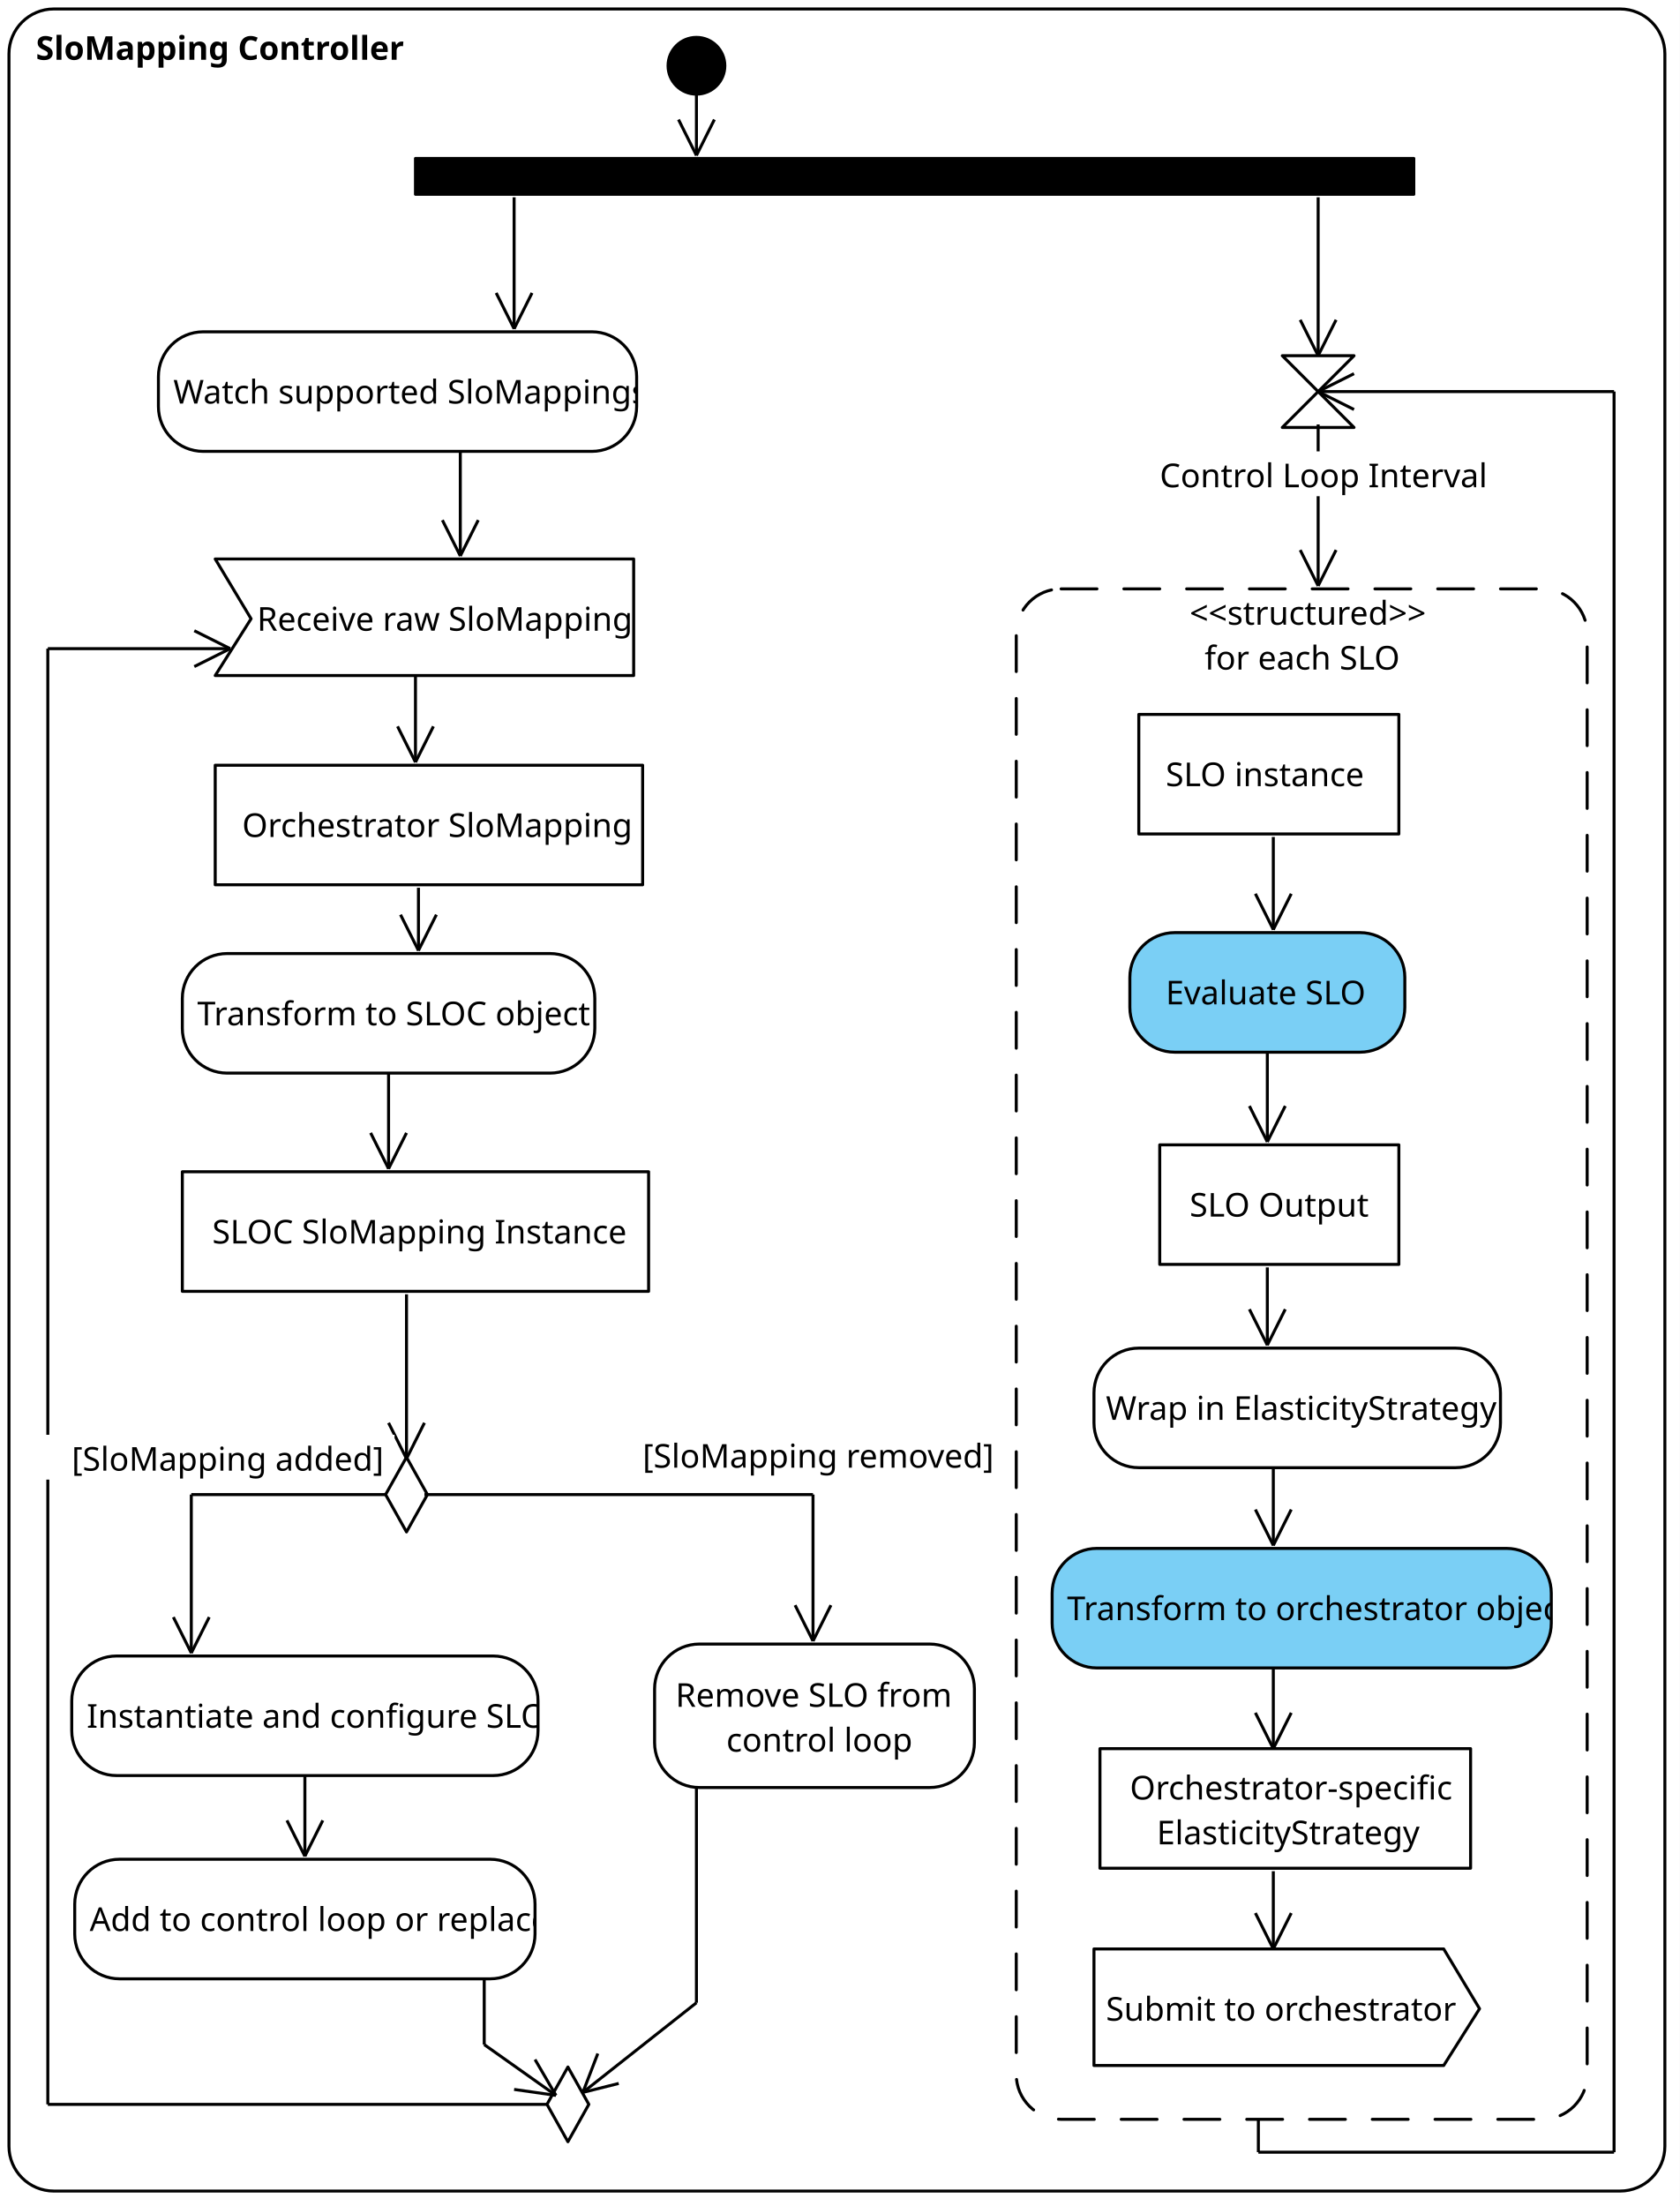
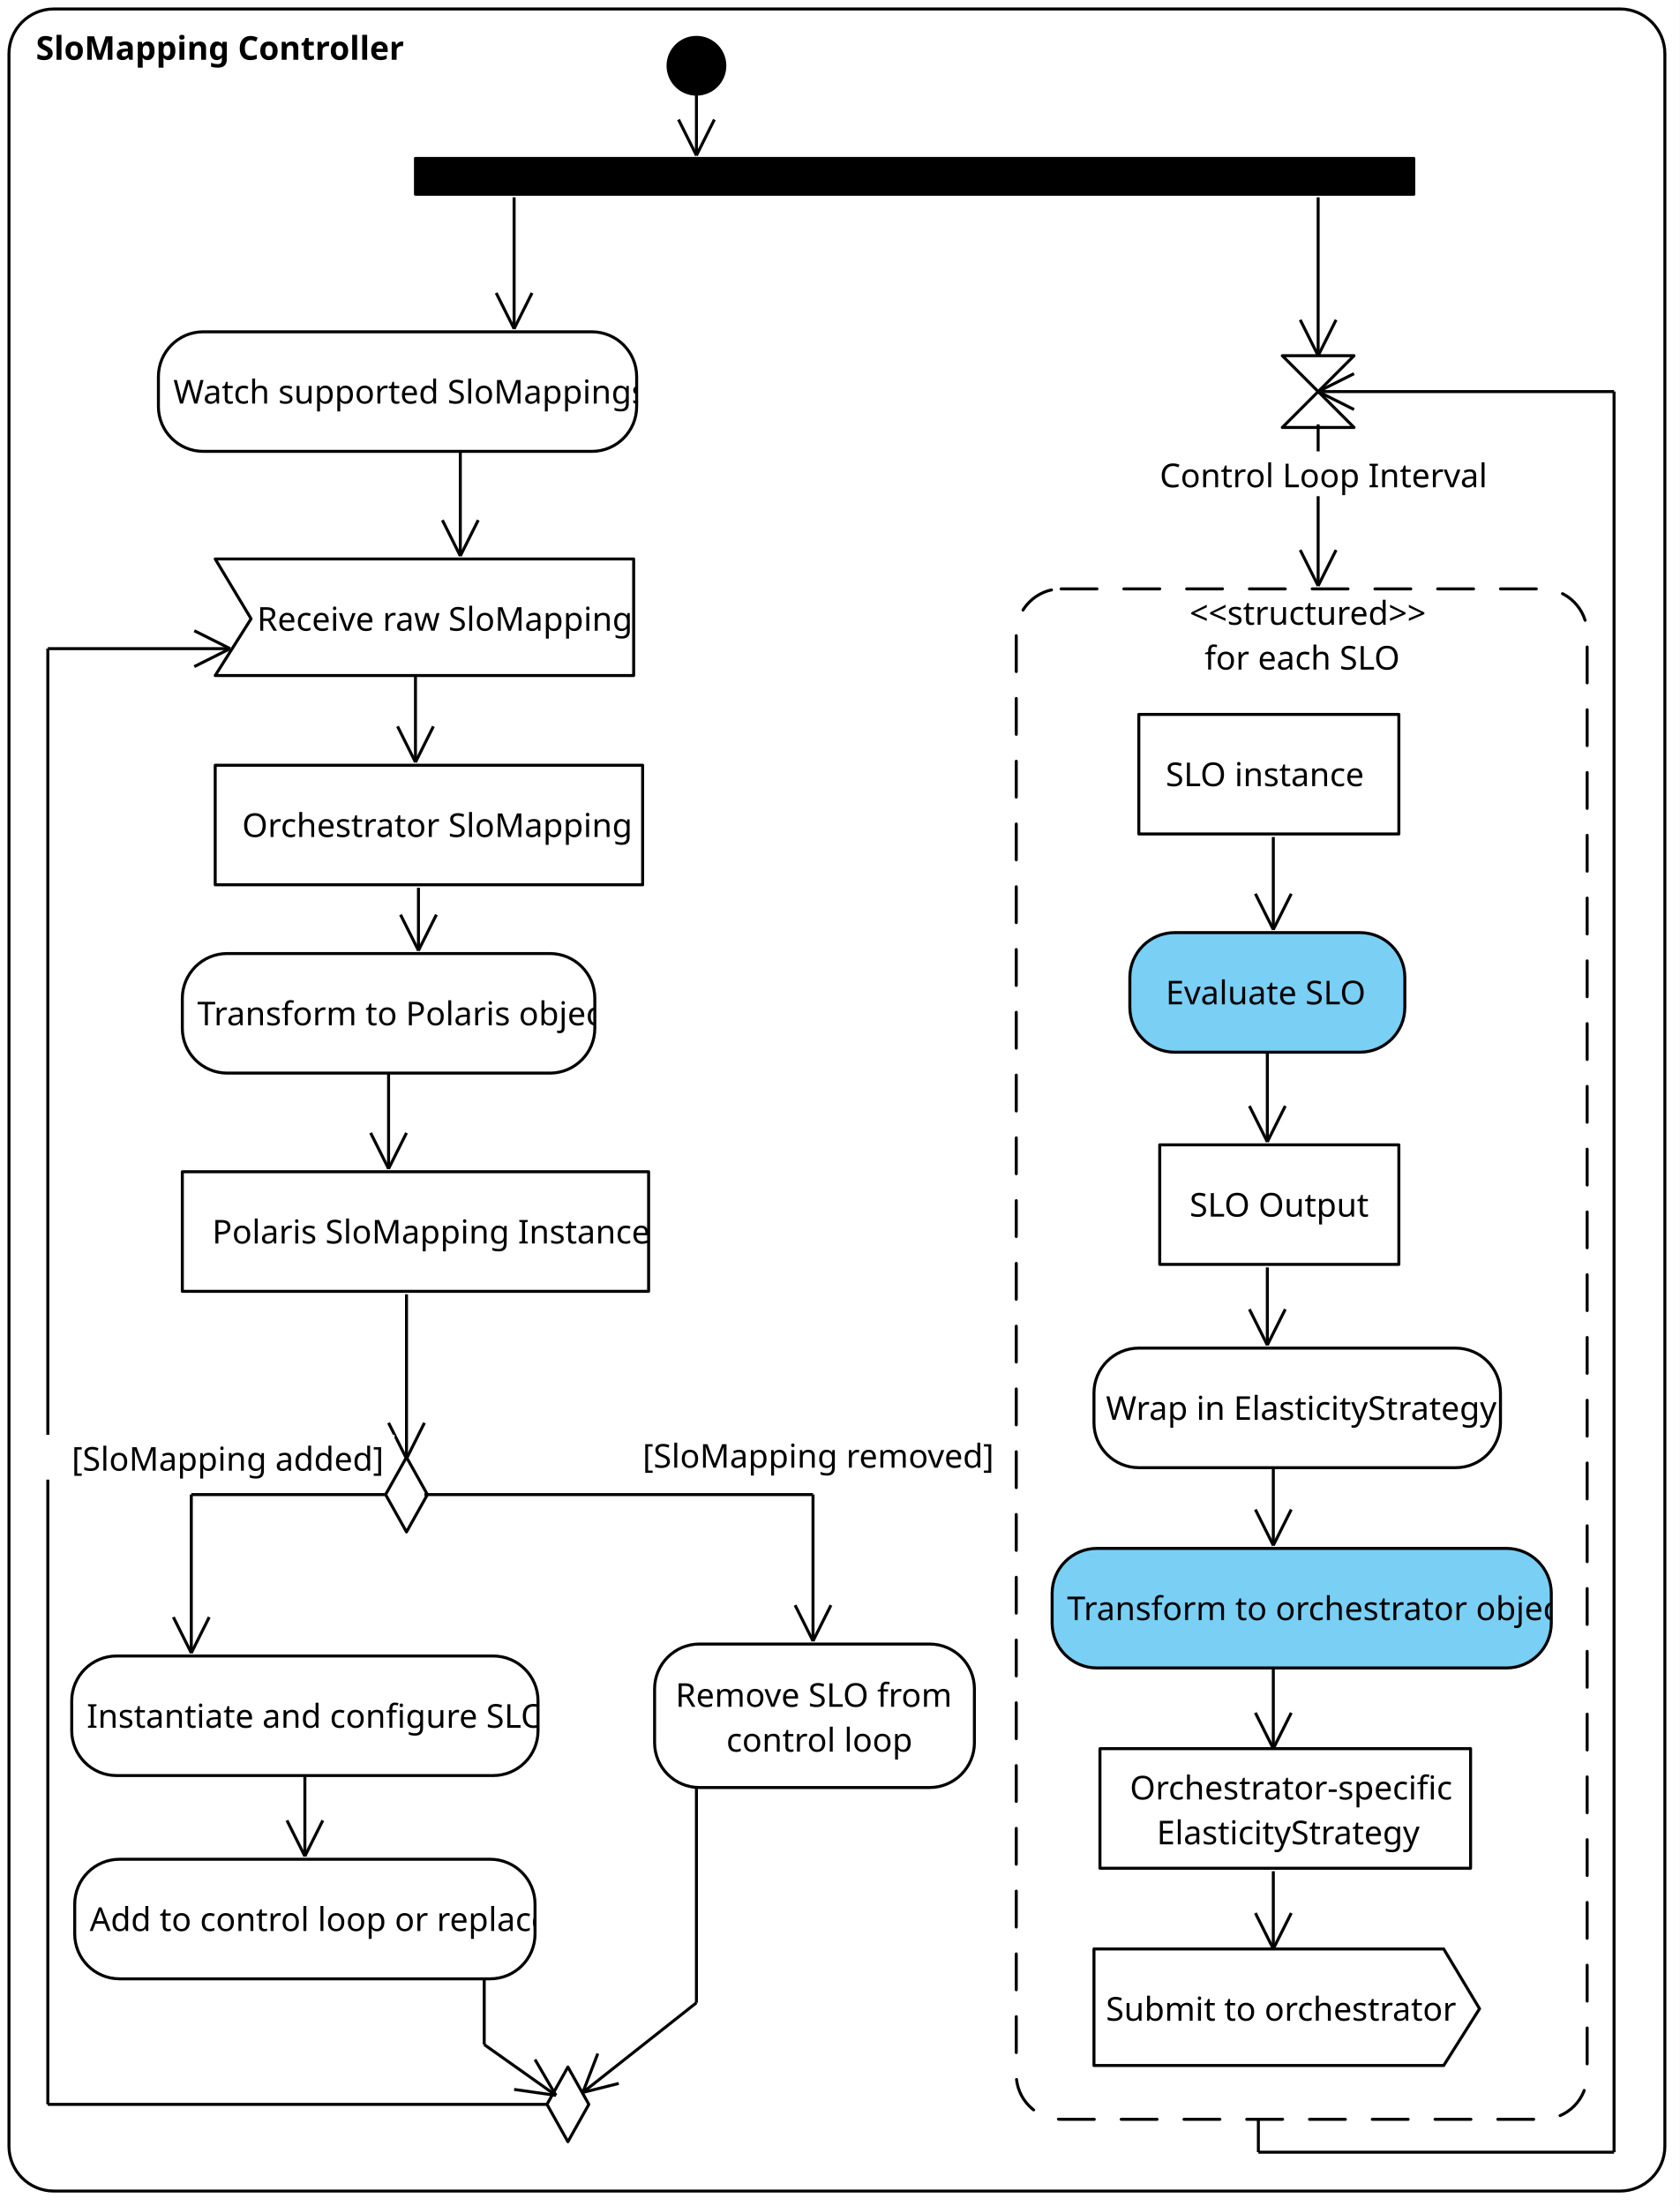
<svg xmlns="http://www.w3.org/2000/svg" fill-opacity="0" color-rendering="auto" color-interpolation="auto" text-rendering="auto" stroke="rgb(0,0,0)" stroke-linecap="square" width="562" stroke-miterlimit="10" shape-rendering="auto" stroke-opacity="0" fill="rgb(0,0,0)" stroke-dasharray="none" font-weight="normal" stroke-width="1" height="738" font-family="'Dialog'" font-style="normal" stroke-linejoin="miter" font-size="12px" stroke-dashoffset="0" image-rendering="auto">
  <defs id="genericDefs" />
  <g>
    <defs id="defs1">
      <clipPath clipPathUnits="userSpaceOnUse" id="clipPath1">
        <path d="M-7 -7 L567 -7 L567 743 L-7 743 L-7 -7 Z" />
      </clipPath>
      <clipPath clipPathUnits="userSpaceOnUse" id="clipPath2">
        <path d="M0 0 L0 21 L133 21 L133 0 Z" />
      </clipPath>
      <clipPath clipPathUnits="userSpaceOnUse" id="clipPath3">
        <path d="M-7 -7 L51 -7 L51 31 L-7 31 L-7 -7 Z" />
      </clipPath>
      <clipPath clipPathUnits="userSpaceOnUse" id="clipPath4">
        <path d="M-7 -7 L171 -7 L171 51 L-7 51 L-7 -7 Z" />
      </clipPath>
      <clipPath clipPathUnits="userSpaceOnUse" id="clipPath5">
        <path d="M0 0 L0 40 L160 40 L160 0 Z" />
      </clipPath>
      <clipPath clipPathUnits="userSpaceOnUse" id="clipPath6">
        <path d="M-7 -7 L345 -7 L345 23 L-7 23 L-7 -7 Z" />
      </clipPath>
      <clipPath clipPathUnits="userSpaceOnUse" id="clipPath7">
        <path d="M-7 -7 L152 -7 L152 51 L-7 51 L-7 -7 Z" />
      </clipPath>
      <clipPath clipPathUnits="userSpaceOnUse" id="clipPath8">
        <path d="M0 0 L0 40 L141 40 L141 0 Z" />
      </clipPath>
      <clipPath clipPathUnits="userSpaceOnUse" id="clipPath9">
        <path d="M-7 -7 L51 -7 L51 51 L-7 51 L-7 -7 Z" />
      </clipPath>
      <clipPath clipPathUnits="userSpaceOnUse" id="clipPath10">
        <path d="M-7 -7 L149 -7 L149 51 L-7 51 L-7 -7 Z" />
      </clipPath>
      <clipPath clipPathUnits="userSpaceOnUse" id="clipPath11">
        <path d="M0 0 L0 40 L138 40 L138 0 Z" />
      </clipPath>
      <clipPath clipPathUnits="userSpaceOnUse" id="clipPath12">
        <path d="M-7 -7 L31 -7 L31 51 L-7 51 L-7 -7 Z" />
      </clipPath>
      <clipPath clipPathUnits="userSpaceOnUse" id="clipPath13">
        <path d="M-7 -7 L118 -7 L118 59 L-7 59 L-7 -7 Z" />
      </clipPath>
      <clipPath clipPathUnits="userSpaceOnUse" id="clipPath14">
        <path d="M0 0 L0 48 L107 48 L107 0 Z" />
      </clipPath>
      <clipPath clipPathUnits="userSpaceOnUse" id="clipPath15">
        <path d="M-7 -7 L167 -7 L167 51 L-7 51 L-7 -7 Z" />
      </clipPath>
      <clipPath clipPathUnits="userSpaceOnUse" id="clipPath16">
        <path d="M0 0 L0 40 L156 40 L156 0 Z" />
      </clipPath>
      <clipPath clipPathUnits="userSpaceOnUse" id="clipPath17">
        <path d="M-7 -7 L165 -7 L165 51 L-7 51 L-7 -7 Z" />
      </clipPath>
      <clipPath clipPathUnits="userSpaceOnUse" id="clipPath18">
        <path d="M0 0 L0 40 L154 40 L154 0 Z" />
      </clipPath>
      <clipPath clipPathUnits="userSpaceOnUse" id="clipPath19">
        <path d="M-7 -7 L202 -7 L202 523 L-7 523 L-7 -7 Z" />
      </clipPath>
      <clipPath clipPathUnits="userSpaceOnUse" id="clipPath20">
        <path d="M0 0 L0 30 L191 30 L191 0 Z" />
      </clipPath>
      <clipPath clipPathUnits="userSpaceOnUse" id="clipPath21">
        <path d="M-7 -7 L103 -7 L103 51 L-7 51 L-7 -7 Z" />
      </clipPath>
      <clipPath clipPathUnits="userSpaceOnUse" id="clipPath22">
        <path d="M0 0 L0 40 L92 40 L92 0 Z" />
      </clipPath>
      <clipPath clipPathUnits="userSpaceOnUse" id="clipPath23">
        <path d="M-7 -7 L154 -7 L154 51 L-7 51 L-7 -7 Z" />
      </clipPath>
      <clipPath clipPathUnits="userSpaceOnUse" id="clipPath24">
        <path d="M0 0 L0 40 L143 40 L143 0 Z" />
      </clipPath>
      <clipPath clipPathUnits="userSpaceOnUse" id="clipPath25">
        <path d="M-7 -7 L98 -7 L98 51 L-7 51 L-7 -7 Z" />
      </clipPath>
      <clipPath clipPathUnits="userSpaceOnUse" id="clipPath26">
        <path d="M0 0 L0 40 L87 40 L87 0 Z" />
      </clipPath>
      <clipPath clipPathUnits="userSpaceOnUse" id="clipPath27">
        <path d="M-7 -7 L91 -7 L91 51 L-7 51 L-7 -7 Z" />
      </clipPath>
      <clipPath clipPathUnits="userSpaceOnUse" id="clipPath28">
        <path d="M0 0 L0 40 L80 40 L80 0 Z" />
      </clipPath>
      <clipPath clipPathUnits="userSpaceOnUse" id="clipPath29">
        <path d="M-7 -7 L147 -7 L147 51 L-7 51 L-7 -7 Z" />
      </clipPath>
      <clipPath clipPathUnits="userSpaceOnUse" id="clipPath30">
        <path d="M0 0 L0 40 L136 40 L136 0 Z" />
      </clipPath>
      <clipPath clipPathUnits="userSpaceOnUse" id="clipPath31">
        <path d="M-7 -7 L141 -7 L141 51 L-7 51 L-7 -7 Z" />
      </clipPath>
      <clipPath clipPathUnits="userSpaceOnUse" id="clipPath32">
        <path d="M0 0 L0 40 L130 40 L130 0 Z" />
      </clipPath>
      <clipPath clipPathUnits="userSpaceOnUse" id="clipPath33">
        <path d="M-7 -7 L135 -7 L135 51 L-7 51 L-7 -7 Z" />
      </clipPath>
      <clipPath clipPathUnits="userSpaceOnUse" id="clipPath34">
        <path d="M0 0 L0 40 L124 40 L124 0 Z" />
      </clipPath>
      <clipPath clipPathUnits="userSpaceOnUse" id="clipPath35">
        <path d="M-7 -7 L178 -7 L178 51 L-7 51 L-7 -7 Z" />
      </clipPath>
      <clipPath clipPathUnits="userSpaceOnUse" id="clipPath36">
        <path d="M0 0 L0 40 L167 40 L167 0 Z" />
      </clipPath>
      <clipPath clipPathUnits="userSpaceOnUse" id="clipPath37">
        <path d="M-119 -15 L238 -15 L238 30 L-119 30 L-119 -15 Z" />
      </clipPath>
      <clipPath clipPathUnits="userSpaceOnUse" id="clipPath38">
        <path d="M0 0 L104 0 L104 125 L0 125 L0 0 Z" />
      </clipPath>
      <clipPath clipPathUnits="userSpaceOnUse" id="clipPath39">
        <path d="M0 0 L0 125 L104 125 L104 0 Z" />
      </clipPath>
      <clipPath clipPathUnits="userSpaceOnUse" id="clipPath40">
        <path d="M0 0 L104 0 L104 148 L0 148 L0 0 Z" />
      </clipPath>
      <clipPath clipPathUnits="userSpaceOnUse" id="clipPath41">
        <path d="M0 0 L0 148 L104 148 L104 0 Z" />
      </clipPath>
      <clipPath clipPathUnits="userSpaceOnUse" id="clipPath42">
        <path d="M0 0 L104 0 L104 139 L0 139 L0 0 Z" />
      </clipPath>
      <clipPath clipPathUnits="userSpaceOnUse" id="clipPath43">
        <path d="M0 0 L0 139 L104 139 L104 0 Z" />
      </clipPath>
      <clipPath clipPathUnits="userSpaceOnUse" id="clipPath44">
        <path d="M0 0 L234 0 L234 153 L0 153 L0 0 Z" />
      </clipPath>
      <clipPath clipPathUnits="userSpaceOnUse" id="clipPath45">
        <path d="M0 0 L0 30 L40 30 L40 45 L0 45 L0 153 L234 153 L234 44 L114 44 L114 29 L234 29 L234 0 Z" />
      </clipPath>
      <clipPath clipPathUnits="userSpaceOnUse" id="clipPath46">
        <path d="M0 0 L169 0 L169 157 L0 157 L0 0 Z" />
      </clipPath>
      <clipPath clipPathUnits="userSpaceOnUse" id="clipPath47">
        <path d="M0 0 L0 30 L118 30 L118 45 L0 45 L0 157 L169 157 L169 0 Z" />
      </clipPath>
      <clipPath clipPathUnits="userSpaceOnUse" id="clipPath48">
        <path d="M0 0 L104 0 L104 131 L0 131 L0 0 Z" />
      </clipPath>
      <clipPath clipPathUnits="userSpaceOnUse" id="clipPath49">
        <path d="M0 0 L0 131 L104 131 L104 0 Z" />
      </clipPath>
      <clipPath clipPathUnits="userSpaceOnUse" id="clipPath50">
        <path d="M0 0 L128 0 L128 143 L0 143 L0 0 Z" />
      </clipPath>
      <clipPath clipPathUnits="userSpaceOnUse" id="clipPath51">
        <path d="M0 0 L0 143 L128 143 L128 0 Z" />
      </clipPath>
      <clipPath clipPathUnits="userSpaceOnUse" id="clipPath52">
        <path d="M0 0 L142 0 L142 206 L0 206 L0 0 Z" />
      </clipPath>
      <clipPath clipPathUnits="userSpaceOnUse" id="clipPath53">
        <path d="M0 0 L0 206 L142 206 L142 0 Z" />
      </clipPath>
      <clipPath clipPathUnits="userSpaceOnUse" id="clipPath54">
        <path d="M0 0 L271 0 L271 591 L0 591 L0 0 Z" />
      </clipPath>
      <clipPath clipPathUnits="userSpaceOnUse" id="clipPath55">
        <path d="M166 313 L166 328 L48 328 L48 313 ZM0 0 L0 591 L271 591 L271 327 L240 327 L240 312 L271 312 L271 0 Z" />
      </clipPath>
      <clipPath clipPathUnits="userSpaceOnUse" id="clipPath56">
        <path d="M0 0 L104 0 L104 157 L0 157 L0 0 Z" />
      </clipPath>
      <clipPath clipPathUnits="userSpaceOnUse" id="clipPath57">
        <path d="M0 0 L0 135 L104 135 L104 0 ZM0 150 L0 157 L104 157 L104 150 Z" />
      </clipPath>
      <clipPath clipPathUnits="userSpaceOnUse" id="clipPath58">
        <path d="M0 0 L104 0 L104 158 L0 158 L0 0 Z" />
      </clipPath>
      <clipPath clipPathUnits="userSpaceOnUse" id="clipPath59">
        <path d="M0 0 L0 59 L104 59 L104 0 ZM0 74 L0 158 L104 158 L104 74 Z" />
      </clipPath>
      <clipPath clipPathUnits="userSpaceOnUse" id="clipPath60">
        <path d="M0 0 L104 0 L104 133 L0 133 L0 0 Z" />
      </clipPath>
      <clipPath clipPathUnits="userSpaceOnUse" id="clipPath61">
        <path d="M0 0 L0 133 L104 133 L104 0 Z" />
      </clipPath>
      <clipPath clipPathUnits="userSpaceOnUse" id="clipPath62">
        <path d="M0 0 L104 0 L104 136 L0 136 L0 0 Z" />
      </clipPath>
      <clipPath clipPathUnits="userSpaceOnUse" id="clipPath63">
        <path d="M0 0 L0 136 L104 136 L104 0 Z" />
      </clipPath>
      <clipPath clipPathUnits="userSpaceOnUse" id="clipPath64">
        <path d="M0 0 L104 0 L104 159 L0 159 L0 0 Z" />
      </clipPath>
      <clipPath clipPathUnits="userSpaceOnUse" id="clipPath65">
        <path d="M0 0 L0 97 L46 97 L46 112 L0 112 L0 159 L104 159 L104 0 Z" />
      </clipPath>
      <clipPath clipPathUnits="userSpaceOnUse" id="clipPath66">
        <path d="M0 0 L104 0 L104 135 L0 135 L0 0 Z" />
      </clipPath>
      <clipPath clipPathUnits="userSpaceOnUse" id="clipPath67">
        <path d="M0 0 L0 135 L104 135 L104 0 Z" />
      </clipPath>
      <clipPath clipPathUnits="userSpaceOnUse" id="clipPath68">
        <path d="M0 0 L104 0 L104 134 L0 134 L0 0 Z" />
      </clipPath>
      <clipPath clipPathUnits="userSpaceOnUse" id="clipPath69">
        <path d="M0 0 L0 134 L104 134 L104 0 Z" />
      </clipPath>
      <clipPath clipPathUnits="userSpaceOnUse" id="clipPath70">
        <path d="M0 0 L104 0 L104 130 L0 130 L0 0 Z" />
      </clipPath>
      <clipPath clipPathUnits="userSpaceOnUse" id="clipPath71">
        <path d="M0 0 L0 130 L104 130 L104 0 Z" />
      </clipPath>
      <clipPath clipPathUnits="userSpaceOnUse" id="clipPath72">
        <path d="M0 0 L223 0 L223 693 L0 693 L0 0 Z" />
      </clipPath>
      <clipPath clipPathUnits="userSpaceOnUse" id="clipPath73">
        <path d="M130 70 L130 85 L11 85 L11 70 ZM0 0 L0 693 L223 693 L223 0 Z" />
      </clipPath>
      <clipPath clipPathUnits="userSpaceOnUse" id="clipPath74">
        <path d="M-118 -15 L236 -15 L236 30 L-118 30 L-118 -15 Z" />
      </clipPath>
      <clipPath clipPathUnits="userSpaceOnUse" id="clipPath75">
        <path d="M-131 -15 L262 -15 L262 30 L-131 30 L-131 -15 Z" />
      </clipPath>
    </defs>
    <g fill="white" text-rendering="geometricPrecision" fill-opacity="1" stroke-opacity="1" stroke="white">
      <rect x="0" width="562" height="738" y="0" stroke="none" />
    </g>
    <g fill-opacity="1" text-rendering="geometricPrecision" stroke="black" stroke-linecap="butt" transform="translate(2,2)" stroke-miterlimit="0" stroke-opacity="1" fill="black" font-weight="bold" font-family="sans-serif" stroke-linejoin="round" font-size="11px" image-rendering="optimizeQuality">
      <rect x="1" y="1" clip-path="url(#clipPath1)" fill="none" width="554" rx="15" ry="15" height="730" />
    </g>
    <g font-size="11px" transform="translate(2,2)" fill-opacity="1" fill="black" text-rendering="geometricPrecision" image-rendering="optimizeQuality" font-family="sans-serif" stroke="black" font-weight="bold" stroke-opacity="1">
      <text x="10" xml:space="preserve" y="18" clip-path="url(#clipPath2)" stroke="none">SloMapping Controller</text>
    </g>
    <g font-size="11px" transform="translate(213,12)" fill-opacity="1" fill="black" text-rendering="geometricPrecision" image-rendering="optimizeQuality" font-family="sans-serif" stroke="black" stroke-opacity="1">
      <circle r="10" clip-path="url(#clipPath3)" cx="20" cy="10" stroke="none" />
    </g>
    <g stroke-linecap="butt" font-size="11px" transform="translate(53,111)" fill-opacity="1" fill="black" text-rendering="geometricPrecision" image-rendering="optimizeQuality" font-family="sans-serif" stroke-linejoin="round" stroke="black" stroke-opacity="1" stroke-miterlimit="0">
      <rect x="0" y="0" clip-path="url(#clipPath4)" fill="none" width="160" rx="15" ry="15" height="40" />
    </g>
    <g font-size="11px" transform="translate(53,111)" fill-opacity="1" fill="black" text-rendering="geometricPrecision" image-rendering="optimizeQuality" font-family="sans-serif" stroke="black" stroke-opacity="1">
      <text x="5" xml:space="preserve" y="24" clip-path="url(#clipPath5)" stroke="none">Watch supported SloMappings</text>
    </g>
    <g font-size="11px" transform="translate(139,53)" fill-opacity="1" fill="black" text-rendering="geometricPrecision" image-rendering="optimizeQuality" font-family="sans-serif" stroke="black" stroke-opacity="1">
      <rect x="0" width="334" height="12" y="0" clip-path="url(#clipPath6)" stroke="none" />
      <rect stroke-linecap="butt" x="0" y="0" clip-path="url(#clipPath6)" fill="none" width="334" stroke-linejoin="round" height="12" stroke-miterlimit="0" />
    </g>
    <g stroke-linecap="butt" font-size="11px" transform="translate(72,187)" fill-opacity="1" fill="black" text-rendering="geometricPrecision" image-rendering="optimizeQuality" font-family="sans-serif" stroke-linejoin="round" stroke="black" stroke-opacity="1" stroke-miterlimit="0">
      <path fill="none" d="M0 0 L140 0 L140 39 L0 39 L12 20 Z" clip-path="url(#clipPath7)" />
    </g>
    <g font-size="11px" transform="translate(72,187)" fill-opacity="1" fill="black" text-rendering="geometricPrecision" image-rendering="optimizeQuality" font-family="sans-serif" stroke="black" stroke-opacity="1">
      <text x="14" xml:space="preserve" y="24" clip-path="url(#clipPath8)" stroke="none">Receive raw SloMapping</text>
    </g>
    <g stroke-linecap="butt" font-size="11px" transform="translate(421,111)" fill-opacity="1" fill="black" text-rendering="geometricPrecision" image-rendering="optimizeQuality" font-family="sans-serif" stroke-linejoin="round" stroke="black" stroke-opacity="1" stroke-miterlimit="0">
      <path fill="none" d="M8 8 L32 8 L8 32 L32 32 Z" clip-path="url(#clipPath9)" />
    </g>
    <g stroke-linecap="butt" font-size="11px" transform="translate(61,319)" fill-opacity="1" fill="black" text-rendering="geometricPrecision" image-rendering="optimizeQuality" font-family="sans-serif" stroke-linejoin="round" stroke="black" stroke-opacity="1" stroke-miterlimit="0">
      <rect x="0" y="0" clip-path="url(#clipPath10)" fill="none" width="138" rx="15" ry="15" height="40" />
    </g>
    <g font-size="11px" transform="translate(61,319)" fill-opacity="1" fill="black" text-rendering="geometricPrecision" image-rendering="optimizeQuality" font-family="sans-serif" stroke="black" stroke-opacity="1">
-       <text x="5" xml:space="preserve" y="24" clip-path="url(#clipPath11)" stroke="none">Transform to SLOC object</text>
+       <text x="5" xml:space="preserve" y="24" clip-path="url(#clipPath11)" stroke="none">Transform to Polaris object</text>
    </g>
    <g stroke-linecap="butt" font-size="11px" transform="translate(126,480)" fill-opacity="1" fill="black" text-rendering="geometricPrecision" image-rendering="optimizeQuality" font-family="sans-serif" stroke-linejoin="round" stroke="black" stroke-opacity="1" stroke-miterlimit="0">
      <path fill="none" d="M10 7.5 L17 20 L10 32.5 L3 20 Z" clip-path="url(#clipPath12)" />
    </g>
    <g stroke-linecap="butt" font-size="11px" transform="translate(219,550)" fill-opacity="1" fill="black" text-rendering="geometricPrecision" image-rendering="optimizeQuality" font-family="sans-serif" stroke-linejoin="round" stroke="black" stroke-opacity="1" stroke-miterlimit="0">
      <rect x="0" y="0" clip-path="url(#clipPath13)" fill="none" width="107" rx="15" ry="15" height="48" />
    </g>
    <g font-size="11px" transform="translate(219,550)" fill-opacity="1" fill="black" text-rendering="geometricPrecision" image-rendering="optimizeQuality" font-family="sans-serif" stroke="black" stroke-opacity="1">
      <text x="7" xml:space="preserve" y="21" clip-path="url(#clipPath14)" stroke="none">Remove SLO from</text>
      <text x="24" xml:space="preserve" y="36" clip-path="url(#clipPath14)" stroke="none">control loop</text>
    </g>
    <g stroke-linecap="butt" font-size="11px" transform="translate(24,554)" fill-opacity="1" fill="black" text-rendering="geometricPrecision" image-rendering="optimizeQuality" font-family="sans-serif" stroke-linejoin="round" stroke="black" stroke-opacity="1" stroke-miterlimit="0">
      <rect x="0" y="0" clip-path="url(#clipPath15)" fill="none" width="156" rx="15" ry="15" height="40" />
    </g>
    <g font-size="11px" transform="translate(24,554)" fill-opacity="1" fill="black" text-rendering="geometricPrecision" image-rendering="optimizeQuality" font-family="sans-serif" stroke="black" stroke-opacity="1">
      <text x="5" xml:space="preserve" y="24" clip-path="url(#clipPath16)" stroke="none">Instantiate and configure SLO</text>
    </g>
    <g stroke-linecap="butt" font-size="11px" transform="translate(25,622)" fill-opacity="1" fill="black" text-rendering="geometricPrecision" image-rendering="optimizeQuality" font-family="sans-serif" stroke-linejoin="round" stroke="black" stroke-opacity="1" stroke-miterlimit="0">
      <rect x="0" y="0" clip-path="url(#clipPath17)" fill="none" width="154" rx="15" ry="15" height="40" />
    </g>
    <g font-size="11px" transform="translate(25,622)" fill-opacity="1" fill="black" text-rendering="geometricPrecision" image-rendering="optimizeQuality" font-family="sans-serif" stroke="black" stroke-opacity="1">
      <text x="5" xml:space="preserve" y="24" clip-path="url(#clipPath18)" stroke="none">Add to control loop or replace</text>
    </g>
    <g stroke-linecap="butt" font-size="11px" transform="translate(180,684)" fill-opacity="1" fill="black" text-rendering="geometricPrecision" image-rendering="optimizeQuality" font-family="sans-serif" stroke-linejoin="round" stroke="black" stroke-opacity="1" stroke-miterlimit="0">
      <path fill="none" d="M10 7.5 L17 20 L10 32.5 L3 20 Z" clip-path="url(#clipPath12)" />
    </g>
    <g fill-opacity="1" text-rendering="geometricPrecision" stroke="black" stroke-linecap="round" transform="translate(340,197)" stroke-miterlimit="0" stroke-opacity="1" fill="black" stroke-dasharray="12,9" font-family="sans-serif" stroke-linejoin="round" font-size="11px" image-rendering="optimizeQuality">
      <rect x="0" y="0" clip-path="url(#clipPath19)" fill="none" width="191" rx="15" ry="15" height="512" />
    </g>
    <g font-size="11px" transform="translate(340,197)" fill-opacity="1" fill="black" text-rendering="geometricPrecision" image-rendering="optimizeQuality" font-family="sans-serif" stroke="black" stroke-opacity="1">
      <text x="58" xml:space="preserve" y="12" clip-path="url(#clipPath20)" stroke="none">&lt;&lt;structured&gt;&gt;</text>
      <text x="63" xml:space="preserve" y="27" clip-path="url(#clipPath20)" stroke="none">for each SLO</text>
    </g>
    <g font-size="11px" transform="translate(378,312)" fill-opacity="1" fill="rgb(122,207,245)" text-rendering="geometricPrecision" image-rendering="optimizeQuality" font-family="sans-serif" stroke="rgb(122,207,245)" stroke-opacity="1">
      <rect x="0" y="0" clip-path="url(#clipPath21)" width="92" rx="15" ry="15" height="40" stroke="none" />
    </g>
    <g stroke-linecap="butt" font-size="11px" transform="translate(378,312)" fill-opacity="1" fill="black" text-rendering="geometricPrecision" image-rendering="optimizeQuality" font-family="sans-serif" stroke-linejoin="round" stroke="black" stroke-opacity="1" stroke-miterlimit="0">
      <rect x="0" y="0" clip-path="url(#clipPath21)" fill="none" width="92" rx="15" ry="15" height="40" />
    </g>
    <g font-size="11px" transform="translate(378,312)" fill-opacity="1" fill="black" text-rendering="geometricPrecision" image-rendering="optimizeQuality" font-family="sans-serif" stroke="black" stroke-opacity="1">
      <text x="12" xml:space="preserve" y="24" clip-path="url(#clipPath22)" stroke="none">Evaluate SLO</text>
    </g>
    <g stroke-linecap="butt" font-size="11px" transform="translate(72,256)" fill-opacity="1" fill="black" text-rendering="geometricPrecision" image-rendering="optimizeQuality" font-family="sans-serif" stroke-linejoin="round" stroke="black" stroke-opacity="1" stroke-miterlimit="0">
      <rect fill="none" x="0" width="143" height="40" y="0" clip-path="url(#clipPath23)" />
    </g>
    <g font-size="11px" transform="translate(72,256)" fill-opacity="1" fill="black" text-rendering="geometricPrecision" image-rendering="optimizeQuality" font-family="sans-serif" stroke="black" stroke-opacity="1">
      <text x="9" xml:space="preserve" y="24" clip-path="url(#clipPath24)" stroke="none">Orchestrator SloMapping</text>
    </g>
    <g stroke-linecap="butt" font-size="11px" transform="translate(61,392)" fill-opacity="1" fill="black" text-rendering="geometricPrecision" image-rendering="optimizeQuality" font-family="sans-serif" stroke-linejoin="round" stroke="black" stroke-opacity="1" stroke-miterlimit="0">
      <rect fill="none" x="0" width="156" height="40" y="0" clip-path="url(#clipPath15)" />
    </g>
    <g font-size="11px" transform="translate(61,392)" fill-opacity="1" fill="black" text-rendering="geometricPrecision" image-rendering="optimizeQuality" font-family="sans-serif" stroke="black" stroke-opacity="1">
-       <text x="10" xml:space="preserve" y="24" clip-path="url(#clipPath16)" stroke="none">SLOC SloMapping Instance</text>
+       <text x="10" xml:space="preserve" y="24" clip-path="url(#clipPath16)" stroke="none">Polaris SloMapping Instance</text>
    </g>
    <g stroke-linecap="butt" font-size="11px" transform="translate(381,239)" fill-opacity="1" fill="black" text-rendering="geometricPrecision" image-rendering="optimizeQuality" font-family="sans-serif" stroke-linejoin="round" stroke="black" stroke-opacity="1" stroke-miterlimit="0">
      <rect fill="none" x="0" width="87" height="40" y="0" clip-path="url(#clipPath25)" />
    </g>
    <g font-size="11px" transform="translate(381,239)" fill-opacity="1" fill="black" text-rendering="geometricPrecision" image-rendering="optimizeQuality" font-family="sans-serif" stroke="black" stroke-opacity="1">
      <text x="9" xml:space="preserve" y="24" clip-path="url(#clipPath26)" stroke="none">SLO instance</text>
    </g>
    <g stroke-linecap="butt" font-size="11px" transform="translate(388,383)" fill-opacity="1" fill="black" text-rendering="geometricPrecision" image-rendering="optimizeQuality" font-family="sans-serif" stroke-linejoin="round" stroke="black" stroke-opacity="1" stroke-miterlimit="0">
      <rect fill="none" x="0" width="80" height="40" y="0" clip-path="url(#clipPath27)" />
    </g>
    <g font-size="11px" transform="translate(388,383)" fill-opacity="1" fill="black" text-rendering="geometricPrecision" image-rendering="optimizeQuality" font-family="sans-serif" stroke="black" stroke-opacity="1">
      <text x="10" xml:space="preserve" y="24" clip-path="url(#clipPath28)" stroke="none">SLO Output</text>
    </g>
    <g stroke-linecap="butt" font-size="11px" transform="translate(366,451)" fill-opacity="1" fill="black" text-rendering="geometricPrecision" image-rendering="optimizeQuality" font-family="sans-serif" stroke-linejoin="round" stroke="black" stroke-opacity="1" stroke-miterlimit="0">
      <rect x="0" y="0" clip-path="url(#clipPath29)" fill="none" width="136" rx="15" ry="15" height="40" />
    </g>
    <g font-size="11px" transform="translate(366,451)" fill-opacity="1" fill="black" text-rendering="geometricPrecision" image-rendering="optimizeQuality" font-family="sans-serif" stroke="black" stroke-opacity="1">
      <text x="4" xml:space="preserve" y="24" clip-path="url(#clipPath30)" stroke="none">Wrap in ElasticityStrategy</text>
    </g>
    <g stroke-linecap="butt" font-size="11px" transform="translate(366,652)" fill-opacity="1" fill="black" text-rendering="geometricPrecision" image-rendering="optimizeQuality" font-family="sans-serif" stroke-linejoin="round" stroke="black" stroke-opacity="1" stroke-miterlimit="0">
      <path fill="none" d="M0 0 L117 0 L129 20 L117 39 L0 39 Z" clip-path="url(#clipPath31)" />
    </g>
    <g font-size="11px" transform="translate(366,652)" fill-opacity="1" fill="black" text-rendering="geometricPrecision" image-rendering="optimizeQuality" font-family="sans-serif" stroke="black" stroke-opacity="1">
      <text x="4" xml:space="preserve" y="24" clip-path="url(#clipPath32)" stroke="none">Submit to orchestrator</text>
    </g>
    <g stroke-linecap="butt" font-size="11px" transform="translate(368,585)" fill-opacity="1" fill="black" text-rendering="geometricPrecision" image-rendering="optimizeQuality" font-family="sans-serif" stroke-linejoin="round" stroke="black" stroke-opacity="1" stroke-miterlimit="0">
      <rect fill="none" x="0" width="124" height="40" y="0" clip-path="url(#clipPath33)" />
    </g>
    <g font-size="11px" transform="translate(368,585)" fill-opacity="1" fill="black" text-rendering="geometricPrecision" image-rendering="optimizeQuality" font-family="sans-serif" stroke="black" stroke-opacity="1">
      <text x="10" xml:space="preserve" y="17" clip-path="url(#clipPath34)" stroke="none">Orchestrator-specific</text>
      <text x="19" xml:space="preserve" y="32" clip-path="url(#clipPath34)" stroke="none">ElasticityStrategy</text>
    </g>
    <g font-size="11px" transform="translate(352,518)" fill-opacity="1" fill="rgb(122,207,245)" text-rendering="geometricPrecision" image-rendering="optimizeQuality" font-family="sans-serif" stroke="rgb(122,207,245)" stroke-opacity="1">
      <rect x="0" y="0" clip-path="url(#clipPath35)" width="167" rx="15" ry="15" height="40" stroke="none" />
    </g>
    <g stroke-linecap="butt" font-size="11px" transform="translate(352,518)" fill-opacity="1" fill="black" text-rendering="geometricPrecision" image-rendering="optimizeQuality" font-family="sans-serif" stroke-linejoin="round" stroke="black" stroke-opacity="1" stroke-miterlimit="0">
      <rect x="0" y="0" clip-path="url(#clipPath35)" fill="none" width="167" rx="15" ry="15" height="40" />
    </g>
    <g font-size="11px" transform="translate(352,518)" fill-opacity="1" fill="black" text-rendering="geometricPrecision" image-rendering="optimizeQuality" font-family="sans-serif" stroke="black" stroke-opacity="1">
      <text x="5" xml:space="preserve" y="24" clip-path="url(#clipPath36)" stroke="none">Transform to orchestrator object</text>
    </g>
    <g font-size="11px" transform="translate(382,151)" fill-opacity="1" fill="black" text-rendering="geometricPrecision" image-rendering="optimizeQuality" font-family="sans-serif" stroke="black" stroke-opacity="1">
      <text x="6" xml:space="preserve" y="12" clip-path="url(#clipPath37)" stroke="none">Control Loop Interval</text>
    </g>
    <g stroke-linecap="butt" font-size="11px" transform="translate(183,-19)" fill-opacity="1" fill="black" text-rendering="geometricPrecision" image-rendering="optimizeQuality" font-family="sans-serif" stroke-linejoin="round" stroke="black" stroke-opacity="1">
      <line y2="71" fill="none" x1="50" clip-path="url(#clipPath39)" x2="50" y1="50" />
      <line y2="59" fill="none" x1="50" clip-path="url(#clipPath39)" x2="56" y1="71" />
      <line y2="59" fill="none" x1="50" clip-path="url(#clipPath39)" x2="44" y1="71" />
    </g>
    <g stroke-linecap="butt" font-size="11px" transform="translate(122,16)" fill-opacity="1" fill="black" text-rendering="geometricPrecision" image-rendering="optimizeQuality" font-family="sans-serif" stroke-linejoin="round" stroke="black" stroke-opacity="1">
      <line y2="94" fill="none" x1="50" clip-path="url(#clipPath41)" x2="50" y1="50" />
      <line y2="82" fill="none" x1="50" clip-path="url(#clipPath41)" x2="56" y1="94" />
      <line y2="82" fill="none" x1="50" clip-path="url(#clipPath41)" x2="44" y1="94" />
    </g>
    <g stroke-linecap="butt" font-size="11px" transform="translate(104,101)" fill-opacity="1" fill="black" text-rendering="geometricPrecision" image-rendering="optimizeQuality" font-family="sans-serif" stroke-linejoin="round" stroke="black" stroke-opacity="1">
      <line y2="85" fill="none" x1="50" clip-path="url(#clipPath43)" x2="50" y1="50" />
      <line y2="73" fill="none" x1="50" clip-path="url(#clipPath43)" x2="56" y1="85" />
      <line y2="73" fill="none" x1="50" clip-path="url(#clipPath43)" x2="44" y1="85" />
    </g>
    <g stroke-linecap="butt" font-size="11px" transform="translate(92,450)" fill-opacity="1" fill="black" text-rendering="geometricPrecision" image-rendering="optimizeQuality" font-family="sans-serif" stroke-linejoin="round" stroke="black" stroke-opacity="1">
      <line y2="50" fill="none" x1="50" clip-path="url(#clipPath45)" x2="180" y1="50" />
      <line y2="99" fill="none" x1="180" clip-path="url(#clipPath45)" x2="180" y1="50" />
      <line y2="87" fill="none" x1="180" clip-path="url(#clipPath45)" x2="186" y1="99" />
      <line y2="87" fill="none" x1="180" clip-path="url(#clipPath45)" x2="174" y1="99" />
    </g>
    <g stroke-linecap="butt" font-size="11px" transform="translate(14,450)" fill-opacity="1" fill="black" text-rendering="geometricPrecision" image-rendering="optimizeQuality" font-family="sans-serif" stroke-linejoin="round" stroke="black" stroke-opacity="1">
      <line y2="50" fill="none" x1="115" clip-path="url(#clipPath47)" x2="50" y1="50" />
      <line y2="103" fill="none" x1="50" clip-path="url(#clipPath47)" x2="50" y1="50" />
      <line y2="91" fill="none" x1="50" clip-path="url(#clipPath47)" x2="56" y1="103" />
      <line y2="91" fill="none" x1="50" clip-path="url(#clipPath47)" x2="44" y1="103" />
    </g>
    <g stroke-linecap="butt" font-size="11px" transform="translate(52,544)" fill-opacity="1" fill="black" text-rendering="geometricPrecision" image-rendering="optimizeQuality" font-family="sans-serif" stroke-linejoin="round" stroke="black" stroke-opacity="1">
      <line y2="77" fill="none" x1="50" clip-path="url(#clipPath49)" x2="50" y1="50" />
      <line y2="65" fill="none" x1="50" clip-path="url(#clipPath49)" x2="56" y1="77" />
      <line y2="65" fill="none" x1="50" clip-path="url(#clipPath49)" x2="44" y1="77" />
    </g>
    <g stroke-linecap="butt" font-size="11px" transform="translate(112,612)" fill-opacity="1" fill="black" text-rendering="geometricPrecision" image-rendering="optimizeQuality" font-family="sans-serif" stroke-linejoin="round" stroke="black" stroke-opacity="1">
      <line y2="72" fill="none" x1="50" clip-path="url(#clipPath51)" x2="50" y1="50" />
      <line y2="89" fill="none" x1="50" clip-path="url(#clipPath51)" x2="74" y1="72" />
      <line y2="77" fill="none" x1="74" clip-path="url(#clipPath51)" x2="67" y1="89" />
      <line y2="87" fill="none" x1="74" clip-path="url(#clipPath51)" x2="60" y1="89" />
    </g>
    <g stroke-linecap="butt" font-size="11px" transform="translate(145,548)" fill-opacity="1" fill="black" text-rendering="geometricPrecision" image-rendering="optimizeQuality" font-family="sans-serif" stroke-linejoin="round" stroke="black" stroke-opacity="1">
      <line y2="122" fill="none" x1="88" clip-path="url(#clipPath53)" x2="88" y1="50" />
      <line y2="152" fill="none" x1="88" clip-path="url(#clipPath53)" x2="50" y1="122" />
      <line y2="149" fill="none" x1="50" clip-path="url(#clipPath53)" x2="62" y1="152" />
      <line y2="139" fill="none" x1="50" clip-path="url(#clipPath53)" x2="55" y1="152" />
    </g>
    <g stroke-linecap="butt" font-size="11px" transform="translate(-34,167)" fill-opacity="1" fill="black" text-rendering="geometricPrecision" image-rendering="optimizeQuality" font-family="sans-serif" stroke-linejoin="round" stroke="black" stroke-opacity="1">
      <line y2="537" fill="none" x1="217" clip-path="url(#clipPath55)" x2="50" y1="537" />
      <line y2="50" fill="none" x1="50" clip-path="url(#clipPath55)" x2="50" y1="537" />
      <line y2="50" fill="none" x1="50" clip-path="url(#clipPath55)" x2="111" y1="50" />
      <line y2="44" fill="none" x1="111" clip-path="url(#clipPath55)" x2="99" y1="50" />
      <line y2="56" fill="none" x1="111" clip-path="url(#clipPath55)" x2="99" y1="50" />
    </g>
    <g stroke-linecap="butt" font-size="11px" transform="translate(391,16)" fill-opacity="1" fill="black" text-rendering="geometricPrecision" image-rendering="optimizeQuality" font-family="sans-serif" stroke-linejoin="round" stroke="black" stroke-opacity="1">
      <line y2="103" fill="none" x1="50" clip-path="url(#clipPath57)" x2="50" y1="50" />
      <line y2="91" fill="none" x1="50" clip-path="url(#clipPath57)" x2="56" y1="103" />
      <line y2="91" fill="none" x1="50" clip-path="url(#clipPath57)" x2="44" y1="103" />
    </g>
    <g stroke-linecap="butt" font-size="11px" transform="translate(391,92)" fill-opacity="1" fill="black" text-rendering="geometricPrecision" image-rendering="optimizeQuality" font-family="sans-serif" stroke-linejoin="round" stroke="black" stroke-opacity="1">
      <line y2="104" fill="none" x1="50" clip-path="url(#clipPath59)" x2="50" y1="50" />
      <line y2="92" fill="none" x1="50" clip-path="url(#clipPath59)" x2="56" y1="104" />
      <line y2="92" fill="none" x1="50" clip-path="url(#clipPath59)" x2="44" y1="104" />
    </g>
    <g stroke-linecap="butt" font-size="11px" transform="translate(89,176)" fill-opacity="1" fill="black" text-rendering="geometricPrecision" image-rendering="optimizeQuality" font-family="sans-serif" stroke-linejoin="round" stroke="black" stroke-opacity="1">
      <line y2="79" fill="none" x1="50" clip-path="url(#clipPath61)" x2="50" y1="50" />
      <line y2="67" fill="none" x1="50" clip-path="url(#clipPath61)" x2="56" y1="79" />
      <line y2="67" fill="none" x1="50" clip-path="url(#clipPath61)" x2="44" y1="79" />
    </g>
    <g stroke-linecap="butt" font-size="11px" transform="translate(90,247)" fill-opacity="1" fill="black" text-rendering="geometricPrecision" image-rendering="optimizeQuality" font-family="sans-serif" stroke-linejoin="round" stroke="black" stroke-opacity="1">
      <line y2="71" fill="none" x1="50" clip-path="url(#clipPath39)" x2="50" y1="50" />
      <line y2="59" fill="none" x1="50" clip-path="url(#clipPath39)" x2="56" y1="71" />
      <line y2="59" fill="none" x1="50" clip-path="url(#clipPath39)" x2="44" y1="71" />
    </g>
    <g stroke-linecap="butt" font-size="11px" transform="translate(80,309)" fill-opacity="1" fill="black" text-rendering="geometricPrecision" image-rendering="optimizeQuality" font-family="sans-serif" stroke-linejoin="round" stroke="black" stroke-opacity="1">
      <line y2="82" fill="none" x1="50" clip-path="url(#clipPath63)" x2="50" y1="50" />
      <line y2="70" fill="none" x1="50" clip-path="url(#clipPath63)" x2="56" y1="82" />
      <line y2="70" fill="none" x1="50" clip-path="url(#clipPath63)" x2="44" y1="82" />
    </g>
    <g stroke-linecap="butt" font-size="11px" transform="translate(86,383)" fill-opacity="1" fill="black" text-rendering="geometricPrecision" image-rendering="optimizeQuality" font-family="sans-serif" stroke-linejoin="round" stroke="black" stroke-opacity="1">
      <line y2="105" fill="none" x1="50" clip-path="url(#clipPath65)" x2="50" y1="50" />
      <line y2="93" fill="none" x1="50" clip-path="url(#clipPath65)" x2="56" y1="105" />
      <line y2="93" fill="none" x1="50" clip-path="url(#clipPath65)" x2="44" y1="105" />
    </g>
    <g stroke-linecap="butt" font-size="11px" transform="translate(376,230)" fill-opacity="1" fill="black" text-rendering="geometricPrecision" image-rendering="optimizeQuality" font-family="sans-serif" stroke-linejoin="round" stroke="black" stroke-opacity="1">
      <line y2="81" fill="none" x1="50" clip-path="url(#clipPath67)" x2="50" y1="50" />
      <line y2="69" fill="none" x1="50" clip-path="url(#clipPath67)" x2="56" y1="81" />
      <line y2="69" fill="none" x1="50" clip-path="url(#clipPath67)" x2="44" y1="81" />
    </g>
    <g stroke-linecap="butt" font-size="11px" transform="translate(374,302)" fill-opacity="1" fill="black" text-rendering="geometricPrecision" image-rendering="optimizeQuality" font-family="sans-serif" stroke-linejoin="round" stroke="black" stroke-opacity="1">
      <line y2="80" fill="none" x1="50" clip-path="url(#clipPath69)" x2="50" y1="50" />
      <line y2="68" fill="none" x1="50" clip-path="url(#clipPath69)" x2="56" y1="80" />
      <line y2="68" fill="none" x1="50" clip-path="url(#clipPath69)" x2="44" y1="80" />
    </g>
    <g stroke-linecap="butt" font-size="11px" transform="translate(374,374)" fill-opacity="1" fill="black" text-rendering="geometricPrecision" image-rendering="optimizeQuality" font-family="sans-serif" stroke-linejoin="round" stroke="black" stroke-opacity="1">
      <line y2="76" fill="none" x1="50" clip-path="url(#clipPath71)" x2="50" y1="50" />
      <line y2="64" fill="none" x1="50" clip-path="url(#clipPath71)" x2="56" y1="76" />
      <line y2="64" fill="none" x1="50" clip-path="url(#clipPath71)" x2="44" y1="76" />
    </g>
    <g stroke-linecap="butt" font-size="11px" transform="translate(371,81)" fill-opacity="1" fill="black" text-rendering="geometricPrecision" image-rendering="optimizeQuality" font-family="sans-serif" stroke-linejoin="round" stroke="black" stroke-opacity="1">
      <line y2="639" fill="none" x1="50" clip-path="url(#clipPath73)" x2="50" y1="628" />
      <line y2="639" fill="none" x1="50" clip-path="url(#clipPath73)" x2="169" y1="639" />
      <line y2="50" fill="none" x1="169" clip-path="url(#clipPath73)" x2="169" y1="639" />
      <line y2="50" fill="none" x1="169" clip-path="url(#clipPath73)" x2="70" y1="50" />
      <line y2="56" fill="none" x1="70" clip-path="url(#clipPath73)" x2="82" y1="50" />
      <line y2="44" fill="none" x1="70" clip-path="url(#clipPath73)" x2="82" y1="50" />
    </g>
    <g stroke-linecap="butt" font-size="11px" transform="translate(376,576)" fill-opacity="1" fill="black" text-rendering="geometricPrecision" image-rendering="optimizeQuality" font-family="sans-serif" stroke-linejoin="round" stroke="black" stroke-opacity="1">
      <line y2="76" fill="none" x1="50" clip-path="url(#clipPath71)" x2="50" y1="50" />
      <line y2="64" fill="none" x1="50" clip-path="url(#clipPath71)" x2="56" y1="76" />
      <line y2="64" fill="none" x1="50" clip-path="url(#clipPath71)" x2="44" y1="76" />
    </g>
    <g stroke-linecap="butt" font-size="11px" transform="translate(376,441)" fill-opacity="1" fill="black" text-rendering="geometricPrecision" image-rendering="optimizeQuality" font-family="sans-serif" stroke-linejoin="round" stroke="black" stroke-opacity="1">
      <line y2="76" fill="none" x1="50" clip-path="url(#clipPath71)" x2="50" y1="50" />
      <line y2="64" fill="none" x1="50" clip-path="url(#clipPath71)" x2="56" y1="76" />
      <line y2="64" fill="none" x1="50" clip-path="url(#clipPath71)" x2="44" y1="76" />
    </g>
    <g stroke-linecap="butt" font-size="11px" transform="translate(376,508)" fill-opacity="1" fill="black" text-rendering="geometricPrecision" image-rendering="optimizeQuality" font-family="sans-serif" stroke-linejoin="round" stroke="black" stroke-opacity="1">
      <line y2="77" fill="none" x1="50" clip-path="url(#clipPath49)" x2="50" y1="50" />
      <line y2="65" fill="none" x1="50" clip-path="url(#clipPath49)" x2="56" y1="77" />
      <line y2="65" fill="none" x1="50" clip-path="url(#clipPath49)" x2="44" y1="77" />
    </g>
    <g font-size="11px" transform="translate(14,480)" fill-opacity="1" fill="black" text-rendering="geometricPrecision" image-rendering="optimizeQuality" font-family="sans-serif" stroke="black" stroke-opacity="1">
      <text x="10" xml:space="preserve" y="12" clip-path="url(#clipPath74)" stroke="none">[SloMapping added]</text>
    </g>
    <g font-size="11px" transform="translate(206,479)" fill-opacity="1" fill="black" text-rendering="geometricPrecision" image-rendering="optimizeQuality" font-family="sans-serif" stroke="black" stroke-opacity="1">
      <text x="9" xml:space="preserve" y="12" clip-path="url(#clipPath75)" stroke="none">[SloMapping removed]</text>
    </g>
  </g>
</svg>
